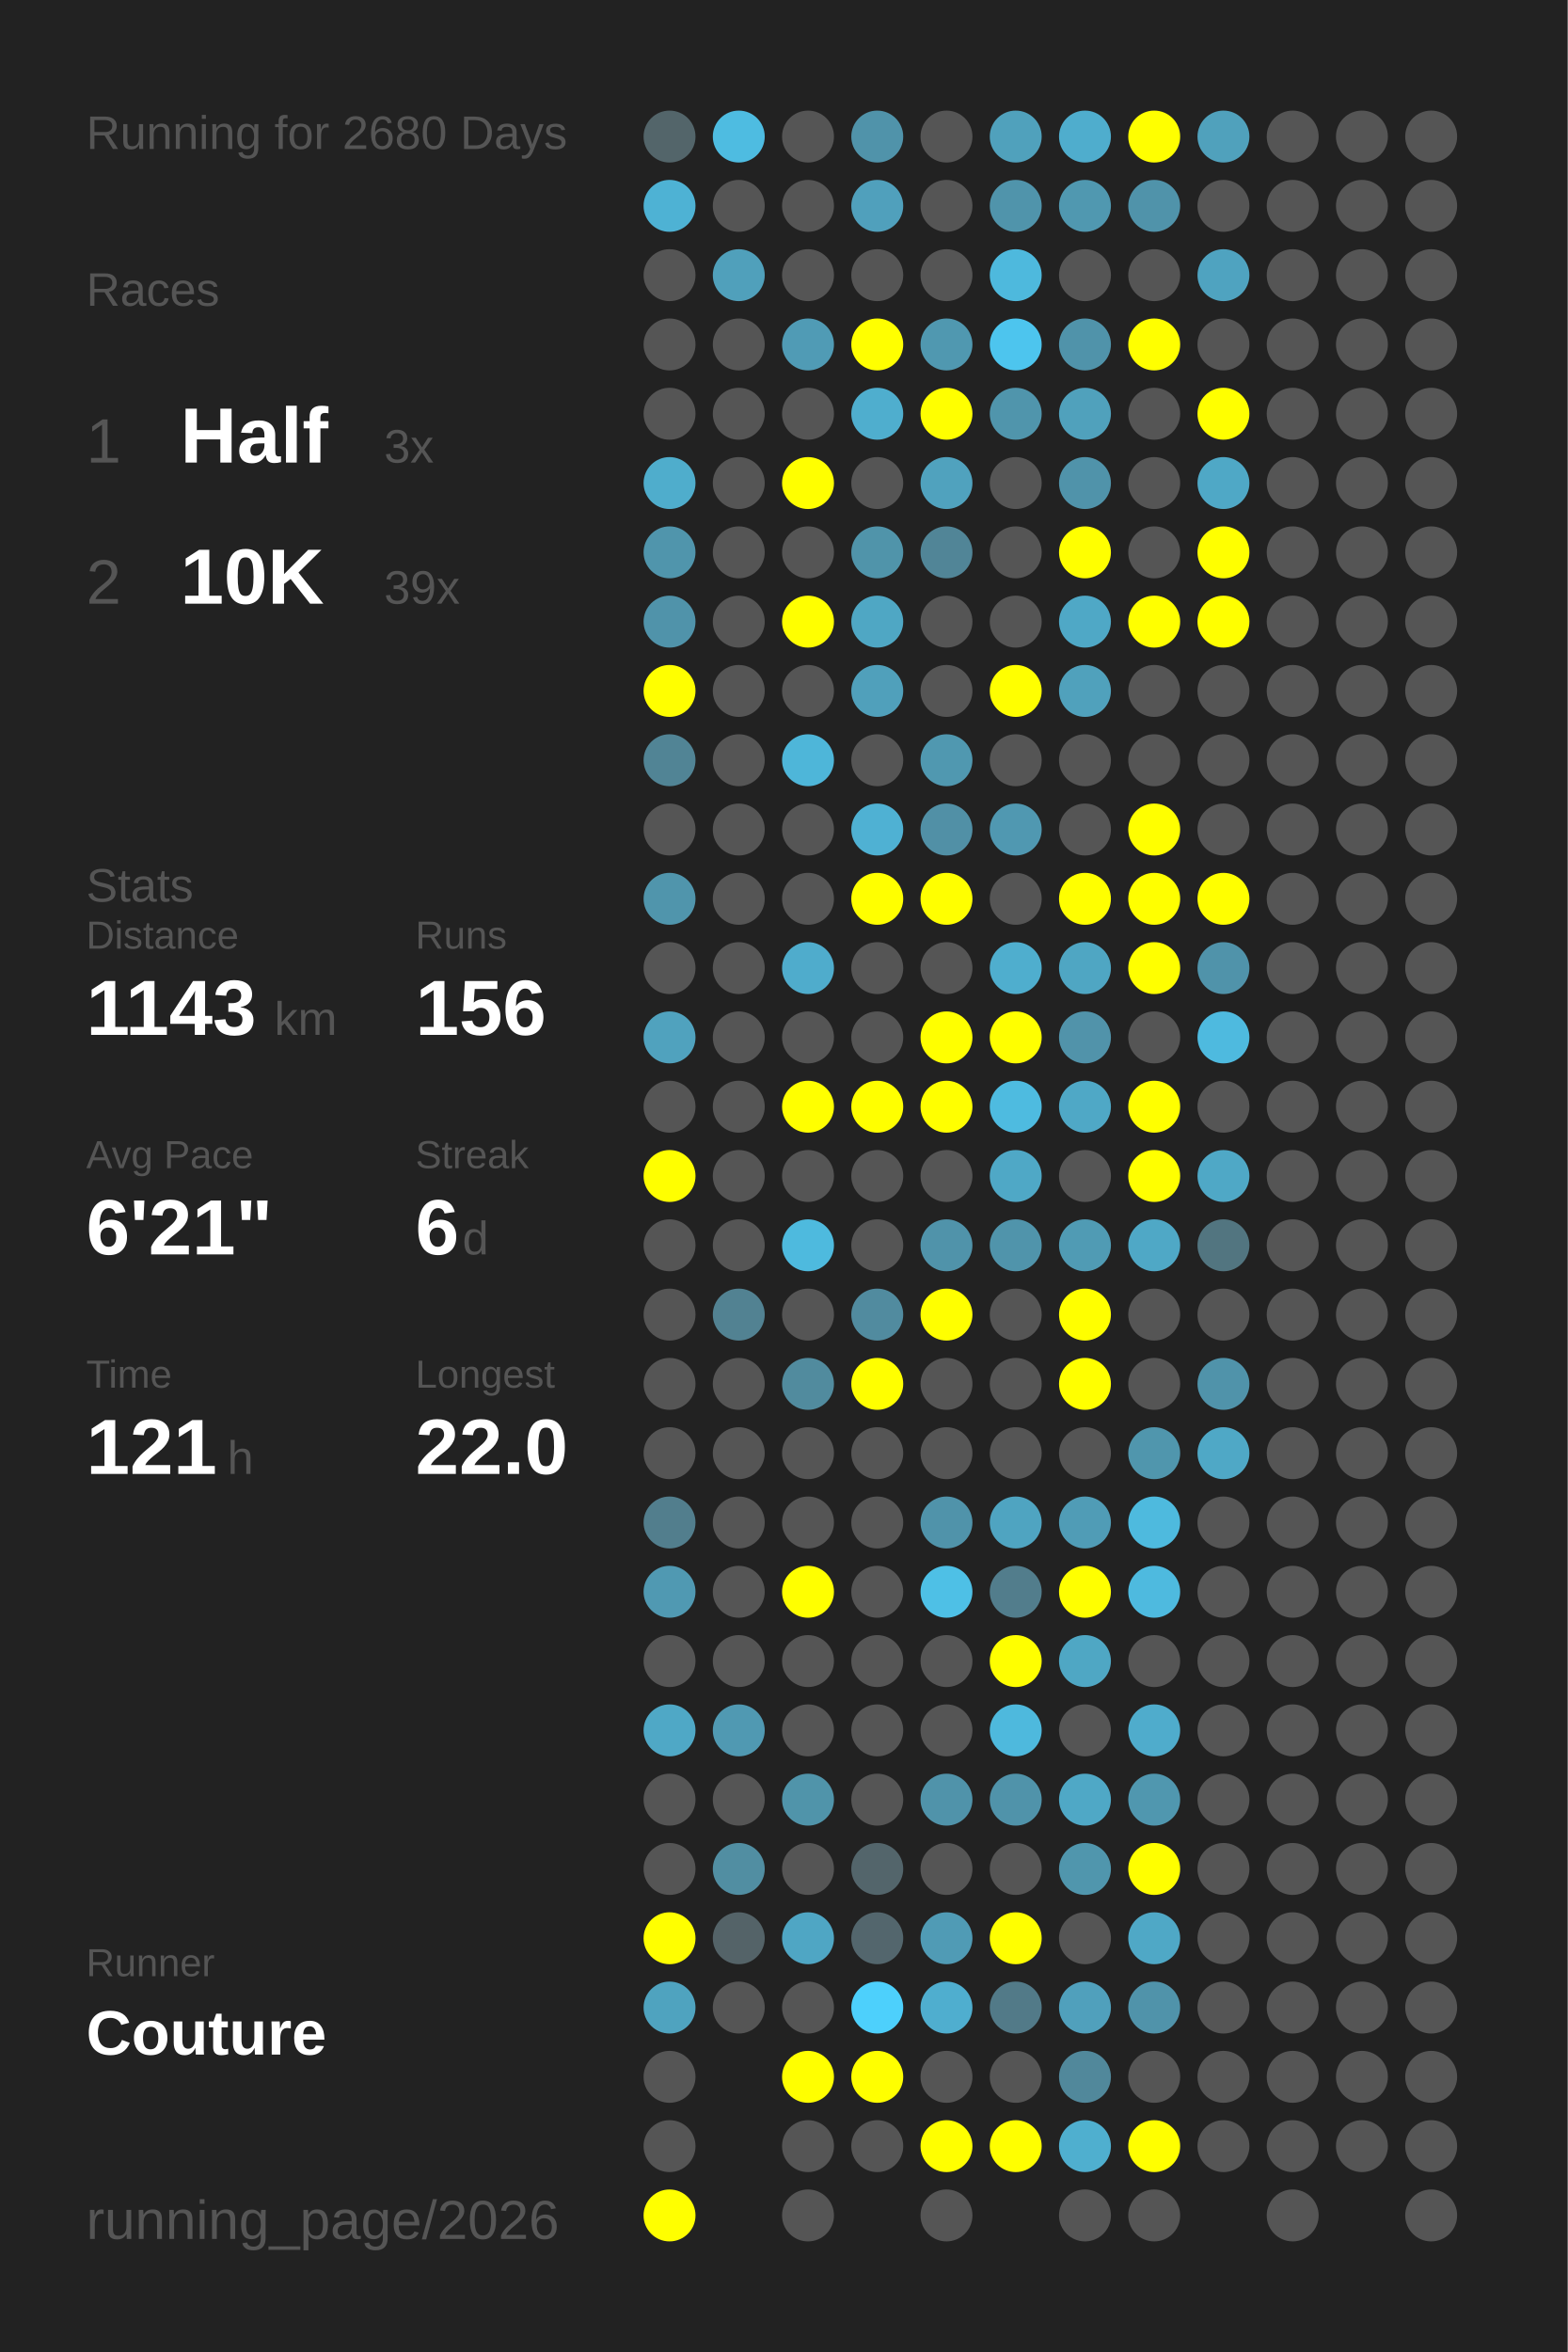
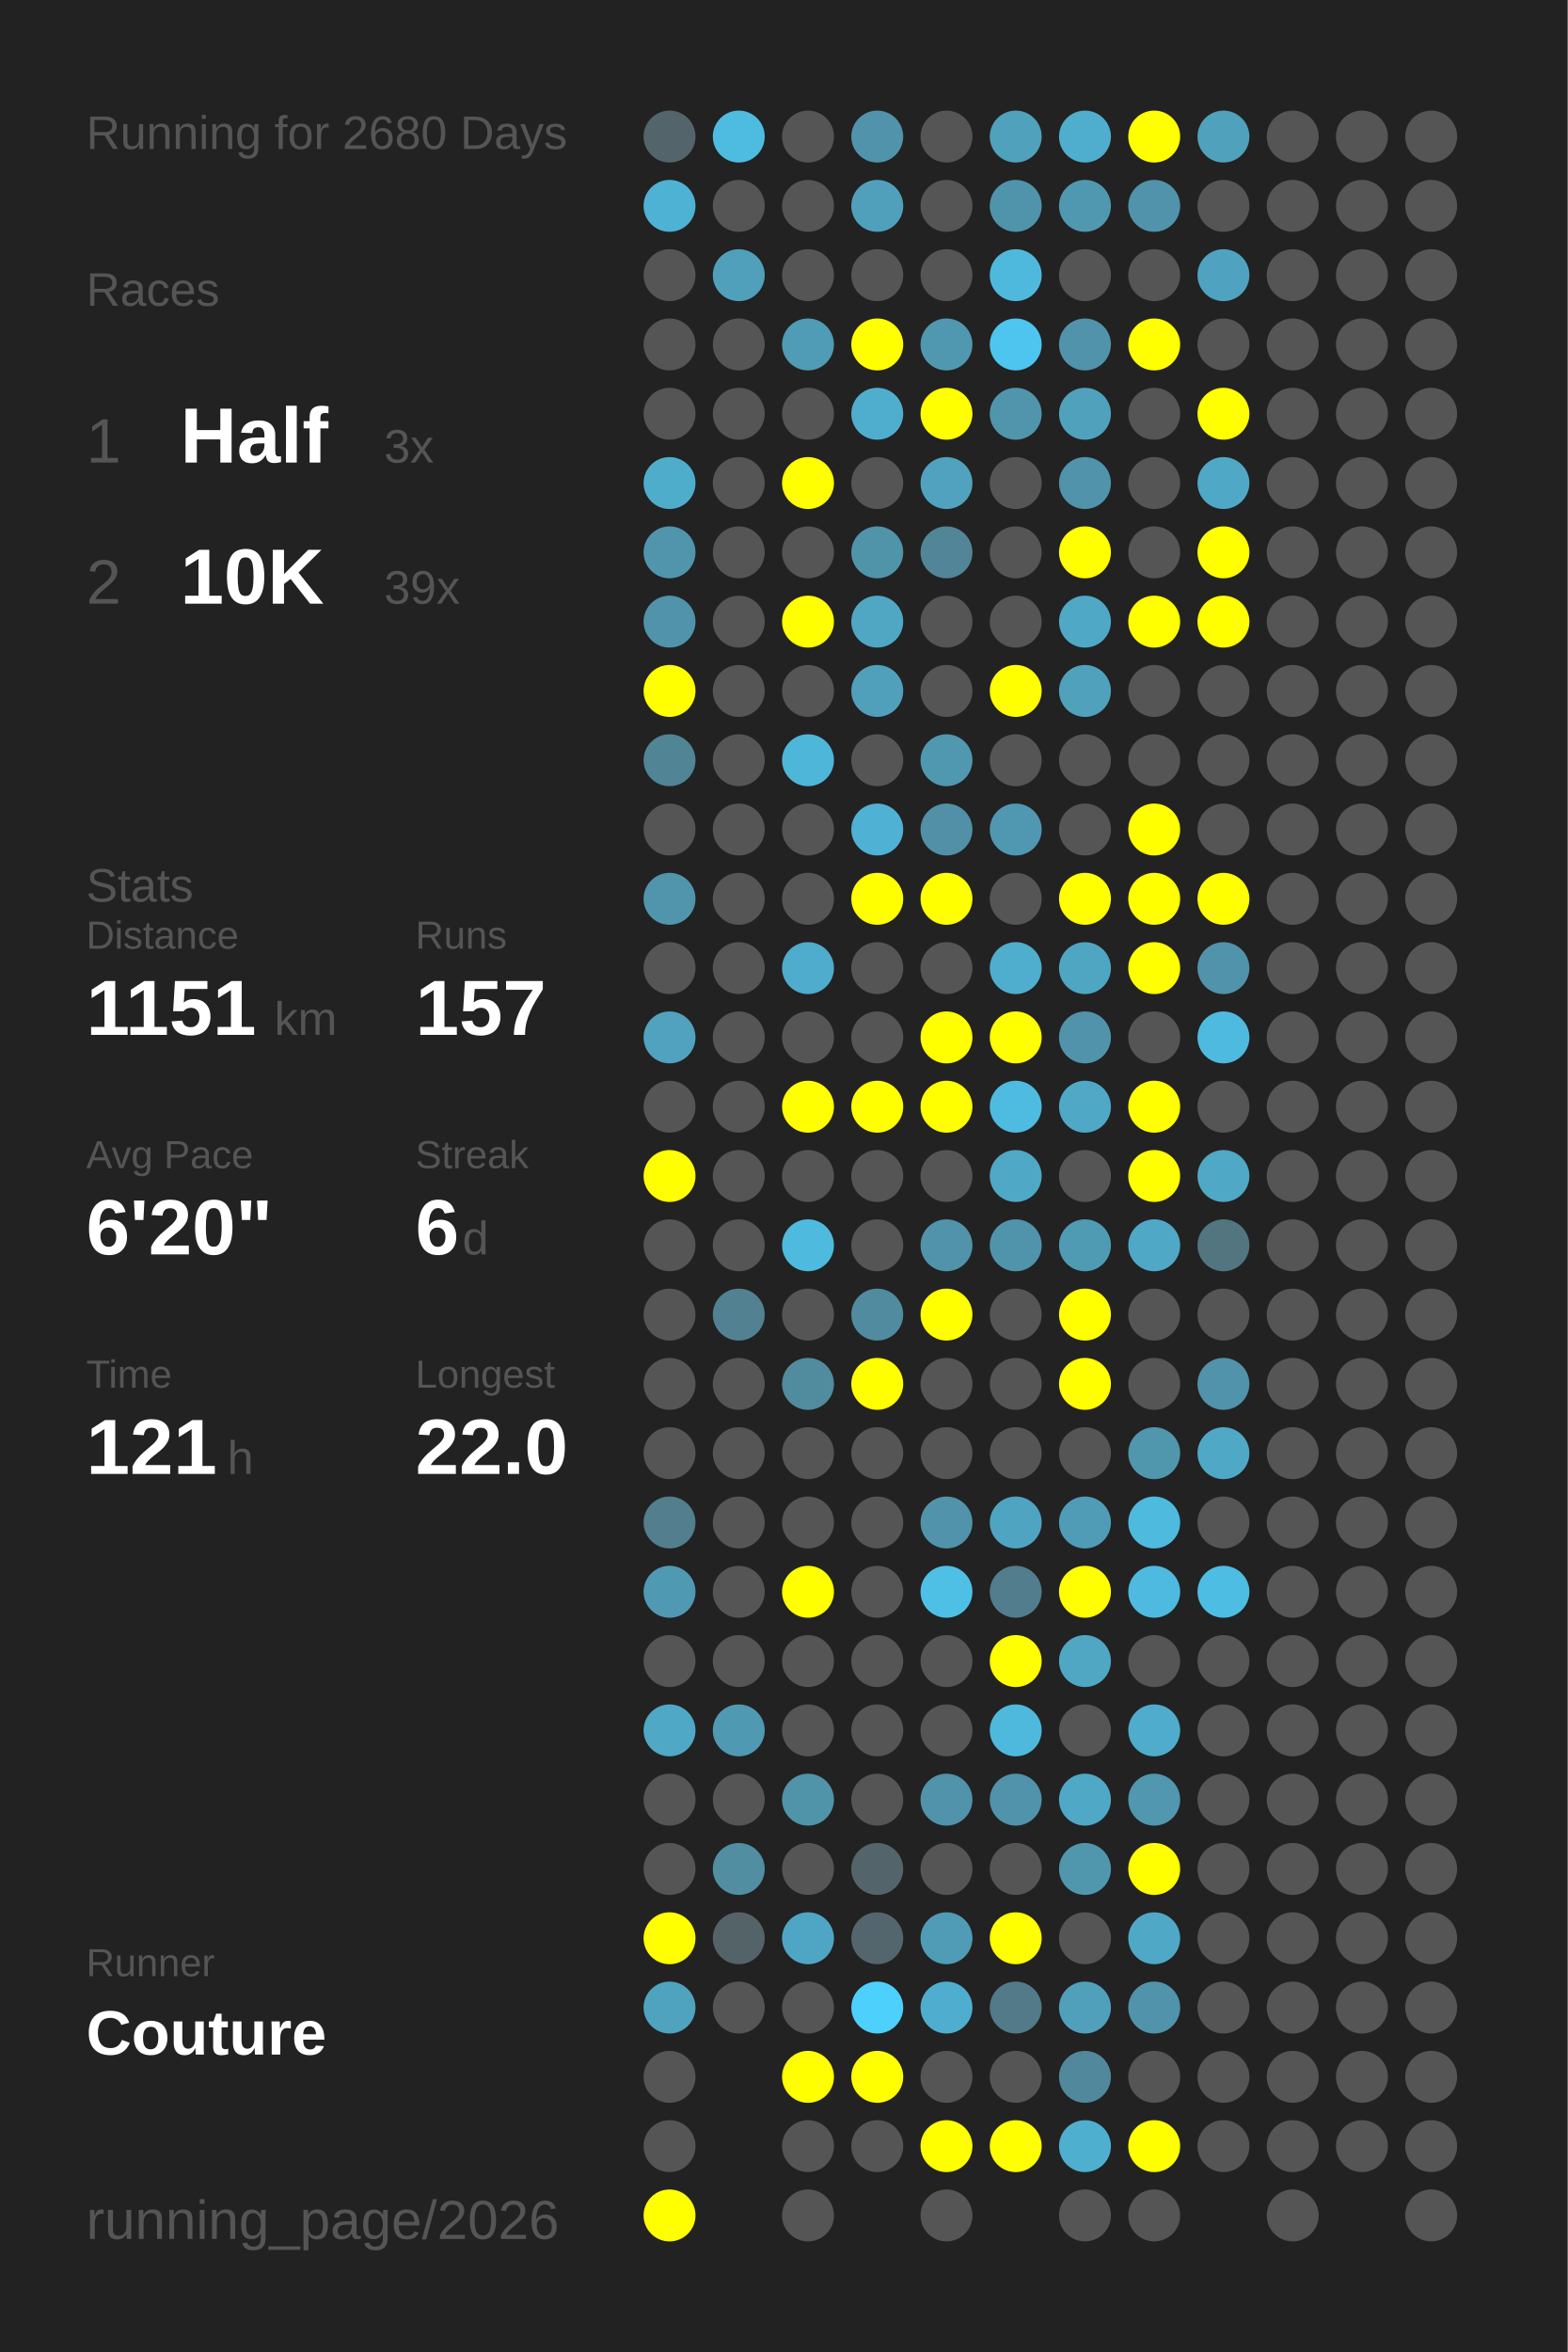
<svg xmlns="http://www.w3.org/2000/svg" baseProfile="full" height="300mm" version="1.1" viewBox="0,0,200,300" width="200mm">
  <defs />
  <rect fill="#222222" height="300" width="200" x="0" y="0" />
  <text fill="#555555" style="font-size:6px; font-family:Arial;" x="11" y="19">Running for 2680 Days</text>
  <text fill="#555555" style="font-size:6px; font-family:Arial;" x="11" y="39">Races</text>
  <text fill="#555555" style="font-size:8px; font-family:Arial;" x="11" y="59">1</text>
  <text fill="#FFFFFF" style="font-size:10px; font-family:Arial; font-weight:bold;" x="23" y="59">Half</text>
  <text fill="#555555" style="font-size:6px; font-family:Arial;" x="49" y="59">3x</text>
  <text fill="#555555" style="font-size:8px; font-family:Arial;" x="11" y="77">2</text>
  <text fill="#FFFFFF" style="font-size:10px; font-family:Arial; font-weight:bold;" x="23" y="77">10K</text>
  <text fill="#555555" style="font-size:6px; font-family:Arial;" x="49" y="77">39x</text>
  <text fill="#555555" style="font-size:6px; font-family:Arial;" x="11" y="115">Stats</text>
  <text fill="#555555" style="font-size:5px; font-family:Arial;" x="11" y="121">Distance</text>
-   <text fill="#FFFFFF" style="font-size:10px; font-family:Arial; font-weight:bold;" x="11" y="132">1143</text>
+   <text fill="#FFFFFF" style="font-size:10px; font-family:Arial; font-weight:bold;" x="11" y="132">1151</text>
  <text fill="#555555" style="font-size:6px; font-family:Arial;" x="35" y="132">km</text>
  <text fill="#555555" style="font-size:5px; font-family:Arial;" x="53" y="121">Runs</text>
-   <text fill="#FFFFFF" style="font-size:10px; font-family:Arial; font-weight:bold;" x="53" y="132">156</text>
+   <text fill="#FFFFFF" style="font-size:10px; font-family:Arial; font-weight:bold;" x="53" y="132">157</text>
  <text fill="#555555" style="font-size:5px; font-family:Arial;" x="11" y="149">Avg Pace</text>
-   <text fill="#FFFFFF" style="font-size:10px; font-family:Arial; font-weight:bold;" x="11" y="160">6'21"</text>
+   <text fill="#FFFFFF" style="font-size:10px; font-family:Arial; font-weight:bold;" x="11" y="160">6'20"</text>
  <text fill="#555555" style="font-size:5px; font-family:Arial;" x="53" y="149">Streak</text>
  <text fill="#FFFFFF" style="font-size:10px; font-family:Arial; font-weight:bold;" x="53" y="160">6</text>
  <text fill="#555555" style="font-size:6px; font-family:Arial;" x="59" y="160">d</text>
  <text fill="#555555" style="font-size:5px; font-family:Arial;" x="11" y="177">Time</text>
  <text fill="#FFFFFF" style="font-size:10px; font-family:Arial; font-weight:bold;" x="11" y="188">121</text>
  <text fill="#555555" style="font-size:6px; font-family:Arial;" x="29" y="188">h</text>
  <text fill="#555555" style="font-size:5px; font-family:Arial;" x="53" y="177">Longest</text>
  <text fill="#FFFFFF" style="font-size:10px; font-family:Arial; font-weight:bold;" x="53" y="188">22.0</text>
  <text fill="#555555" style="font-size:5px; font-family:Arial;" x="11" y="252.065">Runner</text>
  <text fill="#FFFFFF" style="font-size:8px; font-family:Arial; font-weight:bold;" x="11" y="262.065">Couture</text>
  <text fill="#555555" style="font-size:7px; font-family:Arial;" x="11" y="285.581">running_page/2026</text>
  <circle cx="85.417" cy="17.419" fill="#53656a" r="3.312" />
  <circle cx="85.417" cy="26.258" fill="#4eb2d4" r="3.312" />
  <circle cx="85.417" cy="35.097" fill="#555555" r="3.312" />
  <circle cx="85.417" cy="43.935" fill="#555555" r="3.312" />
  <circle cx="85.417" cy="52.774" fill="#555555" r="3.312" />
  <circle cx="85.417" cy="61.613" fill="#4fadcc" r="3.312" />
  <circle cx="85.417" cy="70.452" fill="#5095ac" r="3.312" />
  <circle cx="85.417" cy="79.29" fill="#5093aa" r="3.312" />
  <circle cx="85.417" cy="88.129" fill="#FFFF00" r="3.312" />
  <circle cx="85.417" cy="96.968" fill="#518495" r="3.312" />
  <circle cx="85.417" cy="105.806" fill="#555555" r="3.312" />
  <circle cx="85.417" cy="114.645" fill="#5095ac" r="3.312" />
  <circle cx="85.417" cy="123.484" fill="#555555" r="3.312" />
  <circle cx="85.417" cy="132.323" fill="#50a2be" r="3.312" />
  <circle cx="85.417" cy="141.161" fill="#555555" r="3.312" />
  <circle cx="85.417" cy="150" fill="#FFFF00" r="3.312" />
  <circle cx="85.417" cy="158.839" fill="#555555" r="3.312" />
  <circle cx="85.417" cy="167.677" fill="#555555" r="3.312" />
  <circle cx="85.417" cy="176.516" fill="#555555" r="3.312" />
  <circle cx="85.417" cy="185.355" fill="#555555" r="3.312" />
  <circle cx="85.417" cy="194.194" fill="#527e8d" r="3.312" />
  <circle cx="85.417" cy="203.032" fill="#5099b2" r="3.312" />
  <circle cx="85.417" cy="211.871" fill="#555555" r="3.312" />
  <circle cx="85.417" cy="220.71" fill="#4fa8c6" r="3.312" />
  <circle cx="85.417" cy="229.548" fill="#555555" r="3.312" />
  <circle cx="85.417" cy="238.387" fill="#555555" r="3.312" />
  <circle cx="85.417" cy="247.226" fill="#FFFF00" r="3.312" />
  <circle cx="85.417" cy="256.065" fill="#4fa3bf" r="3.312" />
  <circle cx="85.417" cy="264.903" fill="#555555" r="3.312" />
  <circle cx="85.417" cy="273.742" fill="#555555" r="3.312" />
  <circle cx="85.417" cy="282.581" fill="#FFFF00" r="3.312" />
  <circle cx="94.25" cy="17.419" fill="#4ebce1" r="3.312" />
  <circle cx="94.25" cy="26.258" fill="#555555" r="3.312" />
  <circle cx="94.25" cy="35.097" fill="#50a0bb" r="3.312" />
  <circle cx="94.25" cy="43.935" fill="#555555" r="3.312" />
  <circle cx="94.25" cy="52.774" fill="#555555" r="3.312" />
  <circle cx="94.25" cy="61.613" fill="#555555" r="3.312" />
  <circle cx="94.25" cy="70.452" fill="#555555" r="3.312" />
  <circle cx="94.25" cy="79.29" fill="#555555" r="3.312" />
  <circle cx="94.25" cy="88.129" fill="#555555" r="3.312" />
  <circle cx="94.25" cy="96.968" fill="#555555" r="3.312" />
  <circle cx="94.25" cy="105.806" fill="#555555" r="3.312" />
  <circle cx="94.25" cy="114.645" fill="#555555" r="3.312" />
  <circle cx="94.25" cy="123.484" fill="#555555" r="3.312" />
  <circle cx="94.25" cy="132.323" fill="#555555" r="3.312" />
  <circle cx="94.25" cy="141.161" fill="#555555" r="3.312" />
  <circle cx="94.25" cy="150" fill="#555555" r="3.312" />
  <circle cx="94.25" cy="158.839" fill="#555555" r="3.312" />
  <circle cx="94.25" cy="167.677" fill="#528292" r="3.312" />
  <circle cx="94.25" cy="176.516" fill="#555555" r="3.312" />
  <circle cx="94.25" cy="185.355" fill="#555555" r="3.312" />
  <circle cx="94.25" cy="194.194" fill="#555555" r="3.312" />
  <circle cx="94.25" cy="203.032" fill="#555555" r="3.312" />
  <circle cx="94.25" cy="211.871" fill="#555555" r="3.312" />
  <circle cx="94.25" cy="220.71" fill="#5099b2" r="3.312" />
  <circle cx="94.25" cy="229.548" fill="#555555" r="3.312" />
  <circle cx="94.25" cy="238.387" fill="#518ea2" r="3.312" />
  <circle cx="94.25" cy="247.226" fill="#546368" r="3.312" />
  <circle cx="94.25" cy="256.065" fill="#555555" r="3.312" />
  <circle cx="103.083" cy="17.419" fill="#555555" r="3.312" />
  <circle cx="103.083" cy="26.258" fill="#555555" r="3.312" />
  <circle cx="103.083" cy="35.097" fill="#555555" r="3.312" />
  <circle cx="103.083" cy="43.935" fill="#509bb5" r="3.312" />
  <circle cx="103.083" cy="52.774" fill="#555555" r="3.312" />
  <circle cx="103.083" cy="61.613" fill="#FFFF00" r="3.312" />
  <circle cx="103.083" cy="70.452" fill="#555555" r="3.312" />
  <circle cx="103.083" cy="79.29" fill="#FFFF00" r="3.312" />
  <circle cx="103.083" cy="88.129" fill="#555555" r="3.312" />
  <circle cx="103.083" cy="96.968" fill="#4eb6d9" r="3.312" />
  <circle cx="103.083" cy="105.806" fill="#555555" r="3.312" />
  <circle cx="103.083" cy="114.645" fill="#555555" r="3.312" />
  <circle cx="103.083" cy="123.484" fill="#4faccc" r="3.312" />
  <circle cx="103.083" cy="132.323" fill="#555555" r="3.312" />
  <circle cx="103.083" cy="141.161" fill="#FFFF00" r="3.312" />
  <circle cx="103.083" cy="150" fill="#555555" r="3.312" />
  <circle cx="103.083" cy="158.839" fill="#4ebade" r="3.312" />
  <circle cx="103.083" cy="167.677" fill="#555555" r="3.312" />
  <circle cx="103.083" cy="176.516" fill="#518b9e" r="3.312" />
  <circle cx="103.083" cy="185.355" fill="#555555" r="3.312" />
  <circle cx="103.083" cy="194.194" fill="#555555" r="3.312" />
  <circle cx="103.083" cy="203.032" fill="#FFFF00" r="3.312" />
  <circle cx="103.083" cy="211.871" fill="#555555" r="3.312" />
  <circle cx="103.083" cy="220.71" fill="#555555" r="3.312" />
  <circle cx="103.083" cy="229.548" fill="#5094aa" r="3.312" />
  <circle cx="103.083" cy="238.387" fill="#555555" r="3.312" />
  <circle cx="103.083" cy="247.226" fill="#4fa6c4" r="3.312" />
  <circle cx="103.083" cy="256.065" fill="#555555" r="3.312" />
  <circle cx="103.083" cy="264.903" fill="#FFFF00" r="3.312" />
  <circle cx="103.083" cy="273.742" fill="#555555" r="3.312" />
  <circle cx="103.083" cy="282.581" fill="#555555" r="3.312" />
  <circle cx="111.917" cy="17.419" fill="#5093aa" r="3.312" />
  <circle cx="111.917" cy="26.258" fill="#50a0bc" r="3.312" />
  <circle cx="111.917" cy="35.097" fill="#555555" r="3.312" />
  <circle cx="111.917" cy="43.935" fill="#FFFF00" r="3.312" />
  <circle cx="111.917" cy="52.774" fill="#4faece" r="3.312" />
  <circle cx="111.917" cy="61.613" fill="#555555" r="3.312" />
  <circle cx="111.917" cy="70.452" fill="#5094aa" r="3.312" />
  <circle cx="111.917" cy="79.29" fill="#4fa7c4" r="3.312" />
  <circle cx="111.917" cy="88.129" fill="#50a0bb" r="3.312" />
  <circle cx="111.917" cy="96.968" fill="#555555" r="3.312" />
  <circle cx="111.917" cy="105.806" fill="#4fb1d3" r="3.312" />
  <circle cx="111.917" cy="114.645" fill="#FFFF00" r="3.312" />
  <circle cx="111.917" cy="123.484" fill="#555555" r="3.312" />
  <circle cx="111.917" cy="132.323" fill="#555555" r="3.312" />
  <circle cx="111.917" cy="141.161" fill="#FFFF00" r="3.312" />
  <circle cx="111.917" cy="150" fill="#555555" r="3.312" />
  <circle cx="111.917" cy="158.839" fill="#555555" r="3.312" />
  <circle cx="111.917" cy="167.677" fill="#518b9f" r="3.312" />
  <circle cx="111.917" cy="176.516" fill="#FFFF00" r="3.312" />
  <circle cx="111.917" cy="185.355" fill="#555555" r="3.312" />
  <circle cx="111.917" cy="194.194" fill="#555555" r="3.312" />
  <circle cx="111.917" cy="203.032" fill="#555555" r="3.312" />
  <circle cx="111.917" cy="211.871" fill="#555555" r="3.312" />
  <circle cx="111.917" cy="220.71" fill="#555555" r="3.312" />
  <circle cx="111.917" cy="229.548" fill="#555555" r="3.312" />
  <circle cx="111.917" cy="238.387" fill="#53656b" r="3.312" />
  <circle cx="111.917" cy="247.226" fill="#53666d" r="3.312" />
  <circle cx="111.917" cy="256.065" fill="#4dd0fc" r="3.312" />
  <circle cx="111.917" cy="264.903" fill="#FFFF00" r="3.312" />
  <circle cx="111.917" cy="273.742" fill="#555555" r="3.312" />
  <circle cx="120.75" cy="17.419" fill="#555555" r="3.312" />
  <circle cx="120.75" cy="26.258" fill="#555555" r="3.312" />
  <circle cx="120.75" cy="35.097" fill="#555555" r="3.312" />
  <circle cx="120.75" cy="43.935" fill="#5098b0" r="3.312" />
  <circle cx="120.75" cy="52.774" fill="#FFFF00" r="3.312" />
  <circle cx="120.75" cy="61.613" fill="#50a2be" r="3.312" />
  <circle cx="120.75" cy="70.452" fill="#518597" r="3.312" />
  <circle cx="120.75" cy="79.29" fill="#555555" r="3.312" />
  <circle cx="120.75" cy="88.129" fill="#555555" r="3.312" />
  <circle cx="120.75" cy="96.968" fill="#5098b0" r="3.312" />
  <circle cx="120.75" cy="105.806" fill="#5190a6" r="3.312" />
  <circle cx="120.75" cy="114.645" fill="#FFFF00" r="3.312" />
  <circle cx="120.75" cy="123.484" fill="#555555" r="3.312" />
  <circle cx="120.75" cy="132.323" fill="#FFFF00" r="3.312" />
  <circle cx="120.75" cy="141.161" fill="#FFFF00" r="3.312" />
  <circle cx="120.75" cy="150" fill="#555555" r="3.312" />
  <circle cx="120.75" cy="158.839" fill="#5093aa" r="3.312" />
  <circle cx="120.75" cy="167.677" fill="#FFFF00" r="3.312" />
  <circle cx="120.75" cy="176.516" fill="#555555" r="3.312" />
  <circle cx="120.75" cy="185.355" fill="#555555" r="3.312" />
  <circle cx="120.75" cy="194.194" fill="#5093aa" r="3.312" />
  <circle cx="120.75" cy="203.032" fill="#4ec0e6" r="3.312" />
  <circle cx="120.75" cy="211.871" fill="#555555" r="3.312" />
  <circle cx="120.75" cy="220.71" fill="#555555" r="3.312" />
  <circle cx="120.75" cy="229.548" fill="#5093aa" r="3.312" />
  <circle cx="120.75" cy="238.387" fill="#555555" r="3.312" />
  <circle cx="120.75" cy="247.226" fill="#509bb5" r="3.312" />
  <circle cx="120.75" cy="256.065" fill="#4faecf" r="3.312" />
  <circle cx="120.75" cy="264.903" fill="#555555" r="3.312" />
  <circle cx="120.75" cy="273.742" fill="#FFFF00" r="3.312" />
  <circle cx="120.75" cy="282.581" fill="#555555" r="3.312" />
  <circle cx="129.583" cy="17.419" fill="#50a1bc" r="3.312" />
  <circle cx="129.583" cy="26.258" fill="#5094ab" r="3.312" />
  <circle cx="129.583" cy="35.097" fill="#4eb9dd" r="3.312" />
  <circle cx="129.583" cy="43.935" fill="#4dc5ee" r="3.312" />
  <circle cx="129.583" cy="52.774" fill="#5095ac" r="3.312" />
  <circle cx="129.583" cy="61.613" fill="#555555" r="3.312" />
  <circle cx="129.583" cy="70.452" fill="#555555" r="3.312" />
  <circle cx="129.583" cy="79.29" fill="#555555" r="3.312" />
  <circle cx="129.583" cy="88.129" fill="#FFFF00" r="3.312" />
  <circle cx="129.583" cy="96.968" fill="#555555" r="3.312" />
  <circle cx="129.583" cy="105.806" fill="#5098b1" r="3.312" />
  <circle cx="129.583" cy="114.645" fill="#555555" r="3.312" />
  <circle cx="129.583" cy="123.484" fill="#4faece" r="3.312" />
  <circle cx="129.583" cy="132.323" fill="#FFFF00" r="3.312" />
  <circle cx="129.583" cy="141.161" fill="#4ebbe0" r="3.312" />
  <circle cx="129.583" cy="150" fill="#4fa8c6" r="3.312" />
  <circle cx="129.583" cy="158.839" fill="#5094ab" r="3.312" />
  <circle cx="129.583" cy="167.677" fill="#555555" r="3.312" />
  <circle cx="129.583" cy="176.516" fill="#555555" r="3.312" />
  <circle cx="129.583" cy="185.355" fill="#555555" r="3.312" />
  <circle cx="129.583" cy="194.194" fill="#4fa4c1" r="3.312" />
  <circle cx="129.583" cy="203.032" fill="#527d8c" r="3.312" />
  <circle cx="129.583" cy="211.871" fill="#FFFF00" r="3.312" />
  <circle cx="129.583" cy="220.71" fill="#4eb9dd" r="3.312" />
  <circle cx="129.583" cy="229.548" fill="#5093aa" r="3.312" />
  <circle cx="129.583" cy="238.387" fill="#555555" r="3.312" />
  <circle cx="129.583" cy="247.226" fill="#FFFF00" r="3.312" />
  <circle cx="129.583" cy="256.065" fill="#527a88" r="3.312" />
  <circle cx="129.583" cy="264.903" fill="#555555" r="3.312" />
  <circle cx="129.583" cy="273.742" fill="#FFFF00" r="3.312" />
  <circle cx="138.417" cy="17.419" fill="#4fadcd" r="3.312" />
  <circle cx="138.417" cy="26.258" fill="#5098b0" r="3.312" />
  <circle cx="138.417" cy="35.097" fill="#555555" r="3.312" />
  <circle cx="138.417" cy="43.935" fill="#5093aa" r="3.312" />
  <circle cx="138.417" cy="52.774" fill="#50a1bc" r="3.312" />
  <circle cx="138.417" cy="61.613" fill="#5093aa" r="3.312" />
  <circle cx="138.417" cy="70.452" fill="#FFFF00" r="3.312" />
  <circle cx="138.417" cy="79.29" fill="#4fa8c6" r="3.312" />
  <circle cx="138.417" cy="88.129" fill="#50a1bc" r="3.312" />
  <circle cx="138.417" cy="96.968" fill="#555555" r="3.312" />
  <circle cx="138.417" cy="105.806" fill="#555555" r="3.312" />
  <circle cx="138.417" cy="114.645" fill="#FFFF00" r="3.312" />
  <circle cx="138.417" cy="123.484" fill="#4fa6c3" r="3.312" />
  <circle cx="138.417" cy="132.323" fill="#5193aa" r="3.312" />
  <circle cx="138.417" cy="141.161" fill="#4fa8c6" r="3.312" />
  <circle cx="138.417" cy="150" fill="#555555" r="3.312" />
  <circle cx="138.417" cy="158.839" fill="#509bb4" r="3.312" />
  <circle cx="138.417" cy="167.677" fill="#FFFF00" r="3.312" />
  <circle cx="138.417" cy="176.516" fill="#FFFF00" r="3.312" />
  <circle cx="138.417" cy="185.355" fill="#555555" r="3.312" />
  <circle cx="138.417" cy="194.194" fill="#509cb6" r="3.312" />
  <circle cx="138.417" cy="203.032" fill="#FFFF00" r="3.312" />
  <circle cx="138.417" cy="211.871" fill="#4fa7c4" r="3.312" />
  <circle cx="138.417" cy="220.71" fill="#555555" r="3.312" />
  <circle cx="138.417" cy="229.548" fill="#4fa8c6" r="3.312" />
  <circle cx="138.417" cy="238.387" fill="#5096ad" r="3.312" />
  <circle cx="138.417" cy="247.226" fill="#555555" r="3.312" />
  <circle cx="138.417" cy="256.065" fill="#50a0bc" r="3.312" />
  <circle cx="138.417" cy="264.903" fill="#51889b" r="3.312" />
  <circle cx="138.417" cy="273.742" fill="#4fafcf" r="3.312" />
  <circle cx="138.417" cy="282.581" fill="#555555" r="3.312" />
  <circle cx="147.25" cy="17.419" fill="#FFFF00" r="3.312" />
  <circle cx="147.25" cy="26.258" fill="#5093aa" r="3.312" />
  <circle cx="147.25" cy="35.097" fill="#555555" r="3.312" />
  <circle cx="147.25" cy="43.935" fill="#FFFF00" r="3.312" />
  <circle cx="147.25" cy="52.774" fill="#555555" r="3.312" />
  <circle cx="147.25" cy="61.613" fill="#555555" r="3.312" />
  <circle cx="147.25" cy="70.452" fill="#555555" r="3.312" />
  <circle cx="147.25" cy="79.29" fill="#FFFF00" r="3.312" />
  <circle cx="147.25" cy="88.129" fill="#555555" r="3.312" />
  <circle cx="147.25" cy="96.968" fill="#555555" r="3.312" />
  <circle cx="147.25" cy="105.806" fill="#FFFF00" r="3.312" />
  <circle cx="147.25" cy="114.645" fill="#FFFF00" r="3.312" />
  <circle cx="147.25" cy="123.484" fill="#FFFF00" r="3.312" />
  <circle cx="147.25" cy="132.323" fill="#555555" r="3.312" />
  <circle cx="147.25" cy="141.161" fill="#FFFF00" r="3.312" />
  <circle cx="147.25" cy="150" fill="#FFFF00" r="3.312" />
  <circle cx="147.25" cy="158.839" fill="#4fa8c6" r="3.312" />
  <circle cx="147.25" cy="167.677" fill="#555555" r="3.312" />
  <circle cx="147.25" cy="176.516" fill="#555555" r="3.312" />
  <circle cx="147.25" cy="185.355" fill="#5096ad" r="3.312" />
  <circle cx="147.25" cy="194.194" fill="#4ebade" r="3.312" />
  <circle cx="147.25" cy="203.032" fill="#4ebadf" r="3.312" />
  <circle cx="147.25" cy="211.871" fill="#555555" r="3.312" />
  <circle cx="147.25" cy="220.71" fill="#4faccc" r="3.312" />
  <circle cx="147.25" cy="229.548" fill="#5097af" r="3.312" />
  <circle cx="147.25" cy="238.387" fill="#FFFF00" r="3.312" />
  <circle cx="147.25" cy="247.226" fill="#4fa8c6" r="3.312" />
  <circle cx="147.25" cy="256.065" fill="#5093aa" r="3.312" />
  <circle cx="147.25" cy="264.903" fill="#555555" r="3.312" />
  <circle cx="147.25" cy="273.742" fill="#FFFF00" r="3.312" />
  <circle cx="147.25" cy="282.581" fill="#555555" r="3.312" />
  <circle cx="156.083" cy="17.419" fill="#50a1bc" r="3.312" />
  <circle cx="156.083" cy="26.258" fill="#555555" r="3.312" />
  <circle cx="156.083" cy="35.097" fill="#4fa3c0" r="3.312" />
  <circle cx="156.083" cy="43.935" fill="#555555" r="3.312" />
  <circle cx="156.083" cy="52.774" fill="#FFFF00" r="3.312" />
  <circle cx="156.083" cy="61.613" fill="#4fa8c6" r="3.312" />
  <circle cx="156.083" cy="70.452" fill="#FFFF00" r="3.312" />
  <circle cx="156.083" cy="79.29" fill="#FFFF00" r="3.312" />
  <circle cx="156.083" cy="88.129" fill="#555555" r="3.312" />
  <circle cx="156.083" cy="96.968" fill="#555555" r="3.312" />
  <circle cx="156.083" cy="105.806" fill="#555555" r="3.312" />
  <circle cx="156.083" cy="114.645" fill="#FFFF00" r="3.312" />
  <circle cx="156.083" cy="123.484" fill="#5093aa" r="3.312" />
  <circle cx="156.083" cy="132.323" fill="#4ebadf" r="3.312" />
  <circle cx="156.083" cy="141.161" fill="#555555" r="3.312" />
  <circle cx="156.083" cy="150" fill="#4fa8c6" r="3.312" />
  <circle cx="156.083" cy="158.839" fill="#527580" r="3.312" />
  <circle cx="156.083" cy="167.677" fill="#555555" r="3.312" />
  <circle cx="156.083" cy="176.516" fill="#5093aa" r="3.312" />
  <circle cx="156.083" cy="185.355" fill="#4fa8c6" r="3.312" />
  <circle cx="156.083" cy="194.194" fill="#555555" r="3.312" />
-   <circle cx="156.083" cy="203.032" fill="#555555" r="3.312" />
+   <circle cx="156.083" cy="203.032" fill="#4ebde3" r="3.312" />
  <circle cx="156.083" cy="211.871" fill="#555555" r="3.312" />
  <circle cx="156.083" cy="220.71" fill="#555555" r="3.312" />
  <circle cx="156.083" cy="229.548" fill="#555555" r="3.312" />
  <circle cx="156.083" cy="238.387" fill="#555555" r="3.312" />
  <circle cx="156.083" cy="247.226" fill="#555555" r="3.312" />
  <circle cx="156.083" cy="256.065" fill="#555555" r="3.312" />
  <circle cx="156.083" cy="264.903" fill="#555555" r="3.312" />
  <circle cx="156.083" cy="273.742" fill="#555555" r="3.312" />
  <circle cx="164.917" cy="17.419" fill="#555555" r="3.312" />
  <circle cx="164.917" cy="26.258" fill="#555555" r="3.312" />
  <circle cx="164.917" cy="35.097" fill="#555555" r="3.312" />
  <circle cx="164.917" cy="43.935" fill="#555555" r="3.312" />
  <circle cx="164.917" cy="52.774" fill="#555555" r="3.312" />
  <circle cx="164.917" cy="61.613" fill="#555555" r="3.312" />
  <circle cx="164.917" cy="70.452" fill="#555555" r="3.312" />
  <circle cx="164.917" cy="79.29" fill="#555555" r="3.312" />
  <circle cx="164.917" cy="88.129" fill="#555555" r="3.312" />
  <circle cx="164.917" cy="96.968" fill="#555555" r="3.312" />
  <circle cx="164.917" cy="105.806" fill="#555555" r="3.312" />
  <circle cx="164.917" cy="114.645" fill="#555555" r="3.312" />
  <circle cx="164.917" cy="123.484" fill="#555555" r="3.312" />
  <circle cx="164.917" cy="132.323" fill="#555555" r="3.312" />
  <circle cx="164.917" cy="141.161" fill="#555555" r="3.312" />
  <circle cx="164.917" cy="150" fill="#555555" r="3.312" />
  <circle cx="164.917" cy="158.839" fill="#555555" r="3.312" />
  <circle cx="164.917" cy="167.677" fill="#555555" r="3.312" />
  <circle cx="164.917" cy="176.516" fill="#555555" r="3.312" />
  <circle cx="164.917" cy="185.355" fill="#555555" r="3.312" />
  <circle cx="164.917" cy="194.194" fill="#555555" r="3.312" />
  <circle cx="164.917" cy="203.032" fill="#555555" r="3.312" />
  <circle cx="164.917" cy="211.871" fill="#555555" r="3.312" />
  <circle cx="164.917" cy="220.71" fill="#555555" r="3.312" />
  <circle cx="164.917" cy="229.548" fill="#555555" r="3.312" />
  <circle cx="164.917" cy="238.387" fill="#555555" r="3.312" />
  <circle cx="164.917" cy="247.226" fill="#555555" r="3.312" />
  <circle cx="164.917" cy="256.065" fill="#555555" r="3.312" />
  <circle cx="164.917" cy="264.903" fill="#555555" r="3.312" />
  <circle cx="164.917" cy="273.742" fill="#555555" r="3.312" />
  <circle cx="164.917" cy="282.581" fill="#555555" r="3.312" />
  <circle cx="173.75" cy="17.419" fill="#555555" r="3.312" />
  <circle cx="173.75" cy="26.258" fill="#555555" r="3.312" />
  <circle cx="173.75" cy="35.097" fill="#555555" r="3.312" />
  <circle cx="173.75" cy="43.935" fill="#555555" r="3.312" />
  <circle cx="173.75" cy="52.774" fill="#555555" r="3.312" />
  <circle cx="173.75" cy="61.613" fill="#555555" r="3.312" />
  <circle cx="173.75" cy="70.452" fill="#555555" r="3.312" />
  <circle cx="173.75" cy="79.29" fill="#555555" r="3.312" />
  <circle cx="173.75" cy="88.129" fill="#555555" r="3.312" />
  <circle cx="173.75" cy="96.968" fill="#555555" r="3.312" />
  <circle cx="173.75" cy="105.806" fill="#555555" r="3.312" />
  <circle cx="173.75" cy="114.645" fill="#555555" r="3.312" />
  <circle cx="173.75" cy="123.484" fill="#555555" r="3.312" />
  <circle cx="173.75" cy="132.323" fill="#555555" r="3.312" />
  <circle cx="173.75" cy="141.161" fill="#555555" r="3.312" />
  <circle cx="173.75" cy="150" fill="#555555" r="3.312" />
  <circle cx="173.75" cy="158.839" fill="#555555" r="3.312" />
  <circle cx="173.75" cy="167.677" fill="#555555" r="3.312" />
  <circle cx="173.75" cy="176.516" fill="#555555" r="3.312" />
  <circle cx="173.75" cy="185.355" fill="#555555" r="3.312" />
  <circle cx="173.75" cy="194.194" fill="#555555" r="3.312" />
  <circle cx="173.75" cy="203.032" fill="#555555" r="3.312" />
  <circle cx="173.75" cy="211.871" fill="#555555" r="3.312" />
  <circle cx="173.75" cy="220.71" fill="#555555" r="3.312" />
  <circle cx="173.75" cy="229.548" fill="#555555" r="3.312" />
  <circle cx="173.75" cy="238.387" fill="#555555" r="3.312" />
  <circle cx="173.75" cy="247.226" fill="#555555" r="3.312" />
  <circle cx="173.75" cy="256.065" fill="#555555" r="3.312" />
  <circle cx="173.75" cy="264.903" fill="#555555" r="3.312" />
  <circle cx="173.75" cy="273.742" fill="#555555" r="3.312" />
  <circle cx="182.583" cy="17.419" fill="#555555" r="3.312" />
  <circle cx="182.583" cy="26.258" fill="#555555" r="3.312" />
  <circle cx="182.583" cy="35.097" fill="#555555" r="3.312" />
  <circle cx="182.583" cy="43.935" fill="#555555" r="3.312" />
  <circle cx="182.583" cy="52.774" fill="#555555" r="3.312" />
  <circle cx="182.583" cy="61.613" fill="#555555" r="3.312" />
  <circle cx="182.583" cy="70.452" fill="#555555" r="3.312" />
  <circle cx="182.583" cy="79.29" fill="#555555" r="3.312" />
  <circle cx="182.583" cy="88.129" fill="#555555" r="3.312" />
  <circle cx="182.583" cy="96.968" fill="#555555" r="3.312" />
  <circle cx="182.583" cy="105.806" fill="#555555" r="3.312" />
  <circle cx="182.583" cy="114.645" fill="#555555" r="3.312" />
  <circle cx="182.583" cy="123.484" fill="#555555" r="3.312" />
  <circle cx="182.583" cy="132.323" fill="#555555" r="3.312" />
  <circle cx="182.583" cy="141.161" fill="#555555" r="3.312" />
  <circle cx="182.583" cy="150" fill="#555555" r="3.312" />
  <circle cx="182.583" cy="158.839" fill="#555555" r="3.312" />
  <circle cx="182.583" cy="167.677" fill="#555555" r="3.312" />
  <circle cx="182.583" cy="176.516" fill="#555555" r="3.312" />
  <circle cx="182.583" cy="185.355" fill="#555555" r="3.312" />
  <circle cx="182.583" cy="194.194" fill="#555555" r="3.312" />
  <circle cx="182.583" cy="203.032" fill="#555555" r="3.312" />
  <circle cx="182.583" cy="211.871" fill="#555555" r="3.312" />
  <circle cx="182.583" cy="220.71" fill="#555555" r="3.312" />
  <circle cx="182.583" cy="229.548" fill="#555555" r="3.312" />
  <circle cx="182.583" cy="238.387" fill="#555555" r="3.312" />
  <circle cx="182.583" cy="247.226" fill="#555555" r="3.312" />
  <circle cx="182.583" cy="256.065" fill="#555555" r="3.312" />
  <circle cx="182.583" cy="264.903" fill="#555555" r="3.312" />
  <circle cx="182.583" cy="273.742" fill="#555555" r="3.312" />
  <circle cx="182.583" cy="282.581" fill="#555555" r="3.312" />
</svg>
